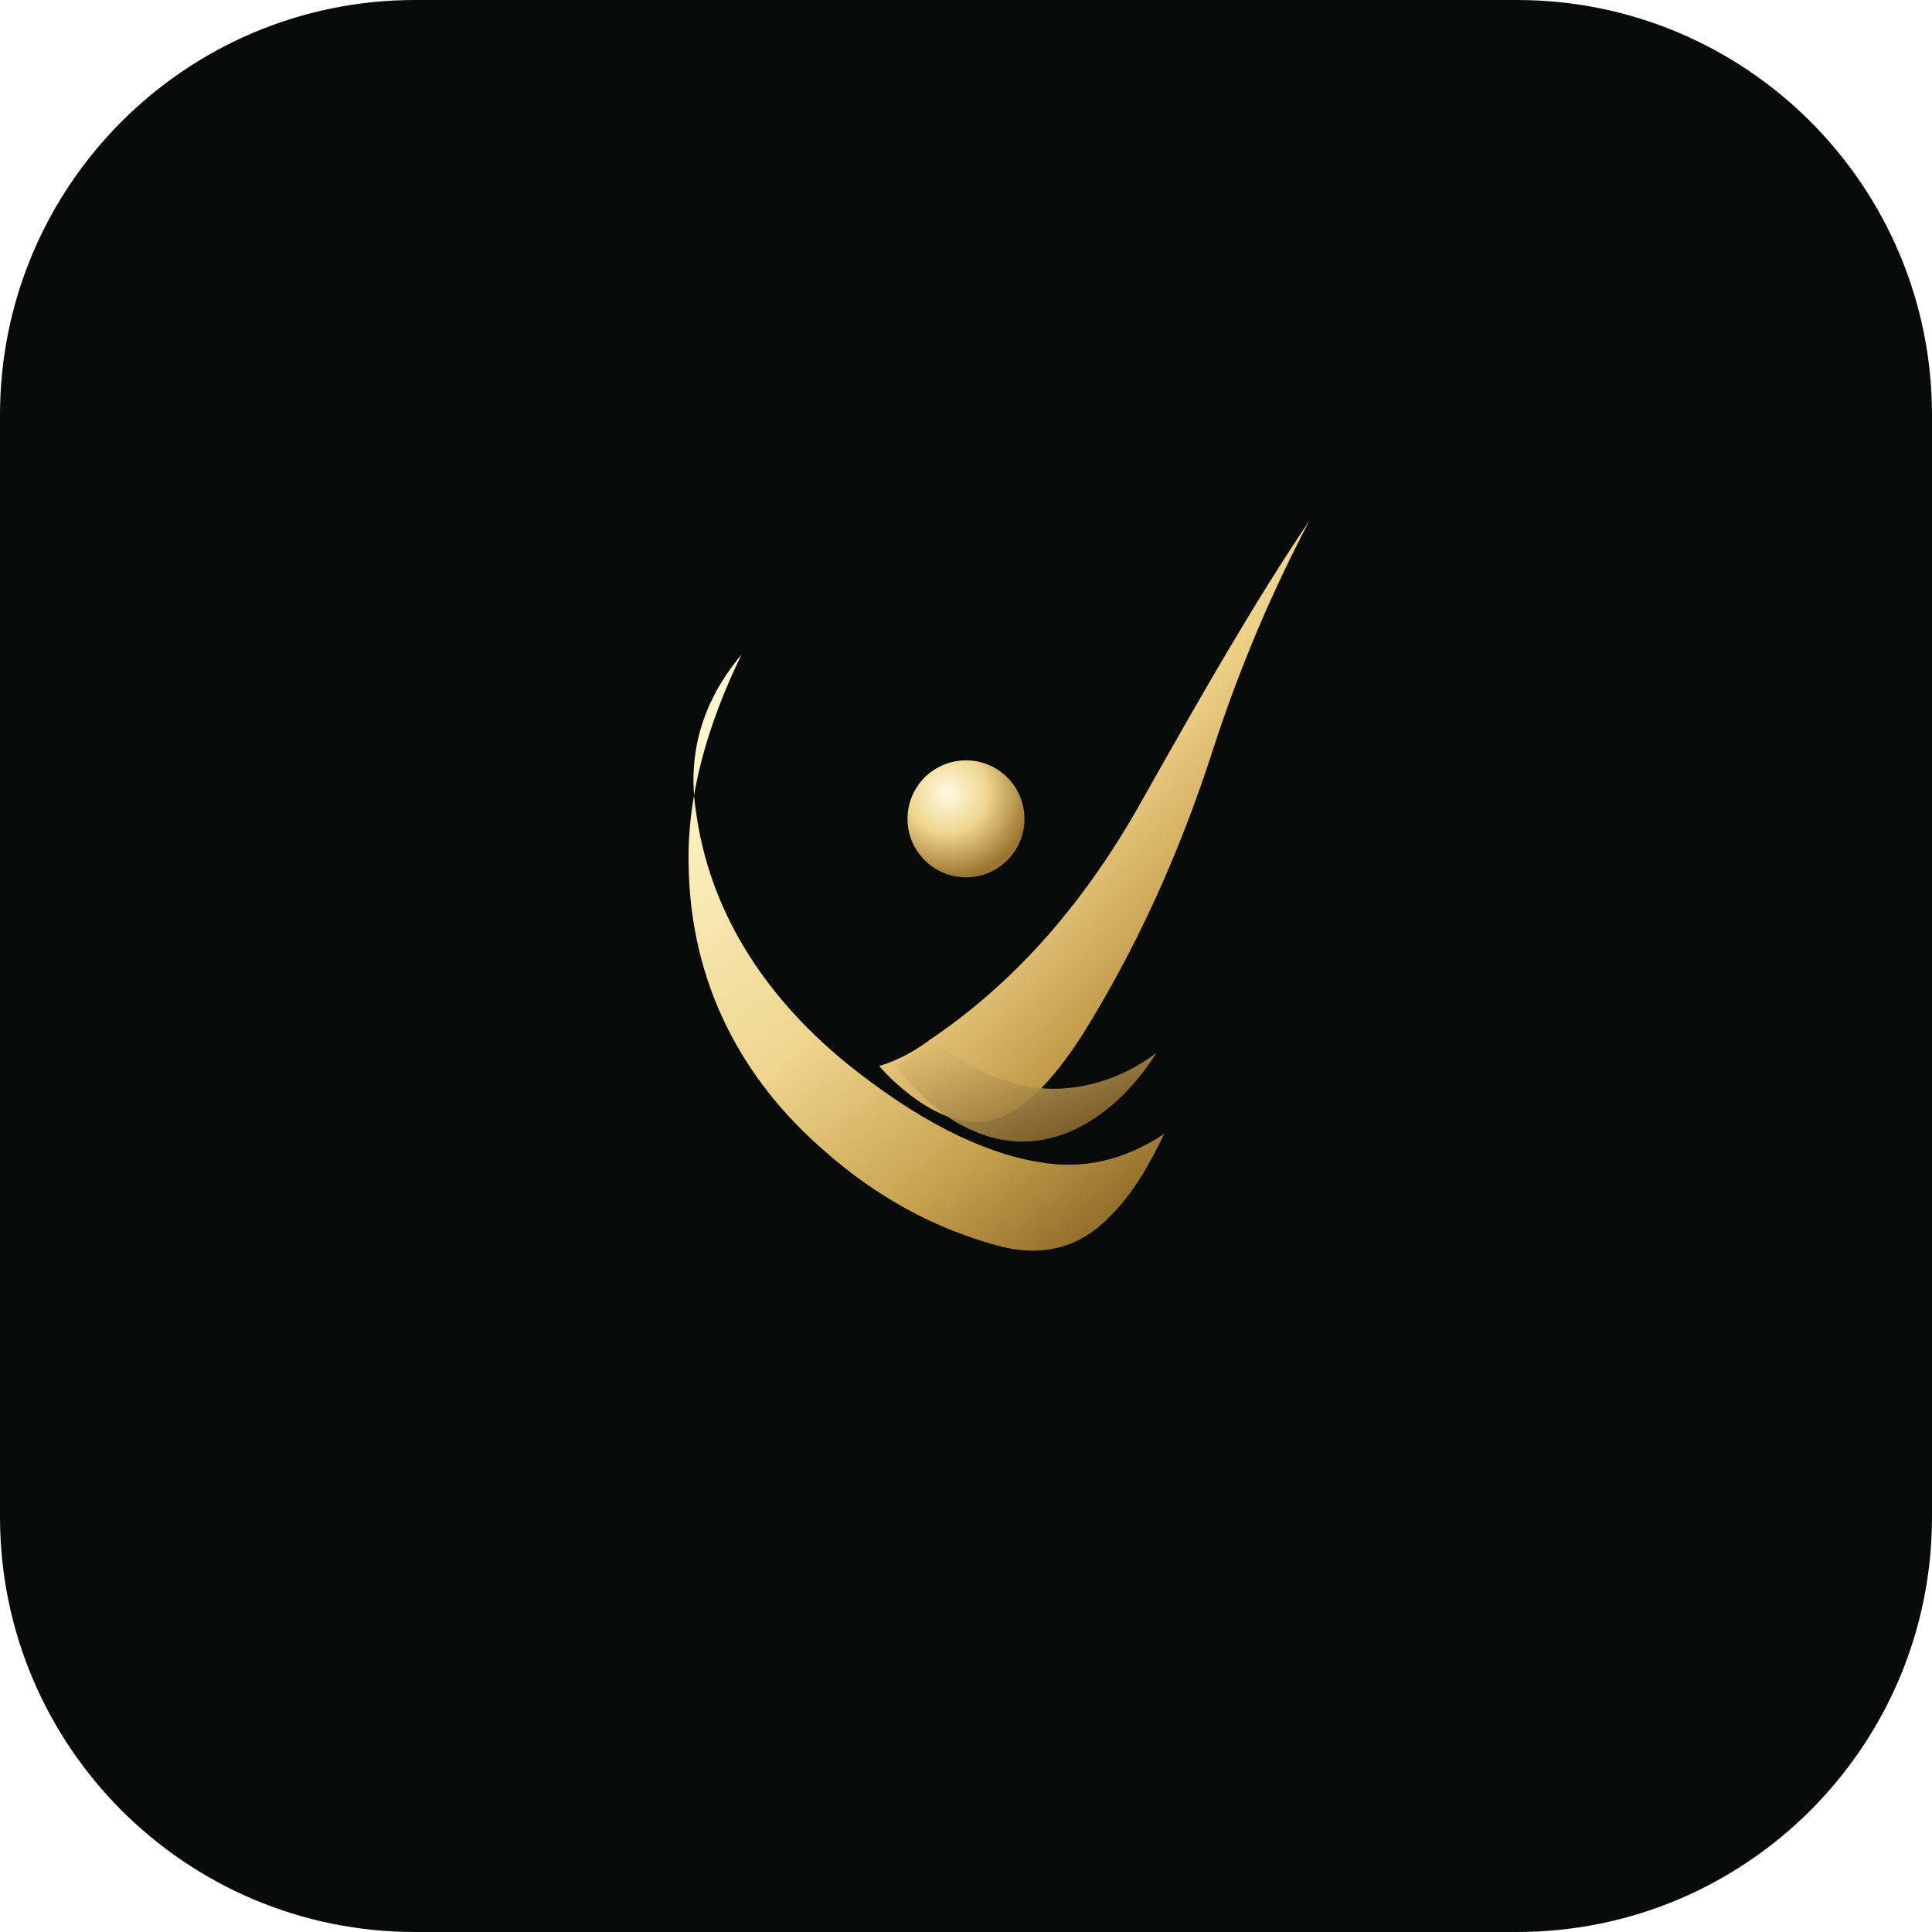
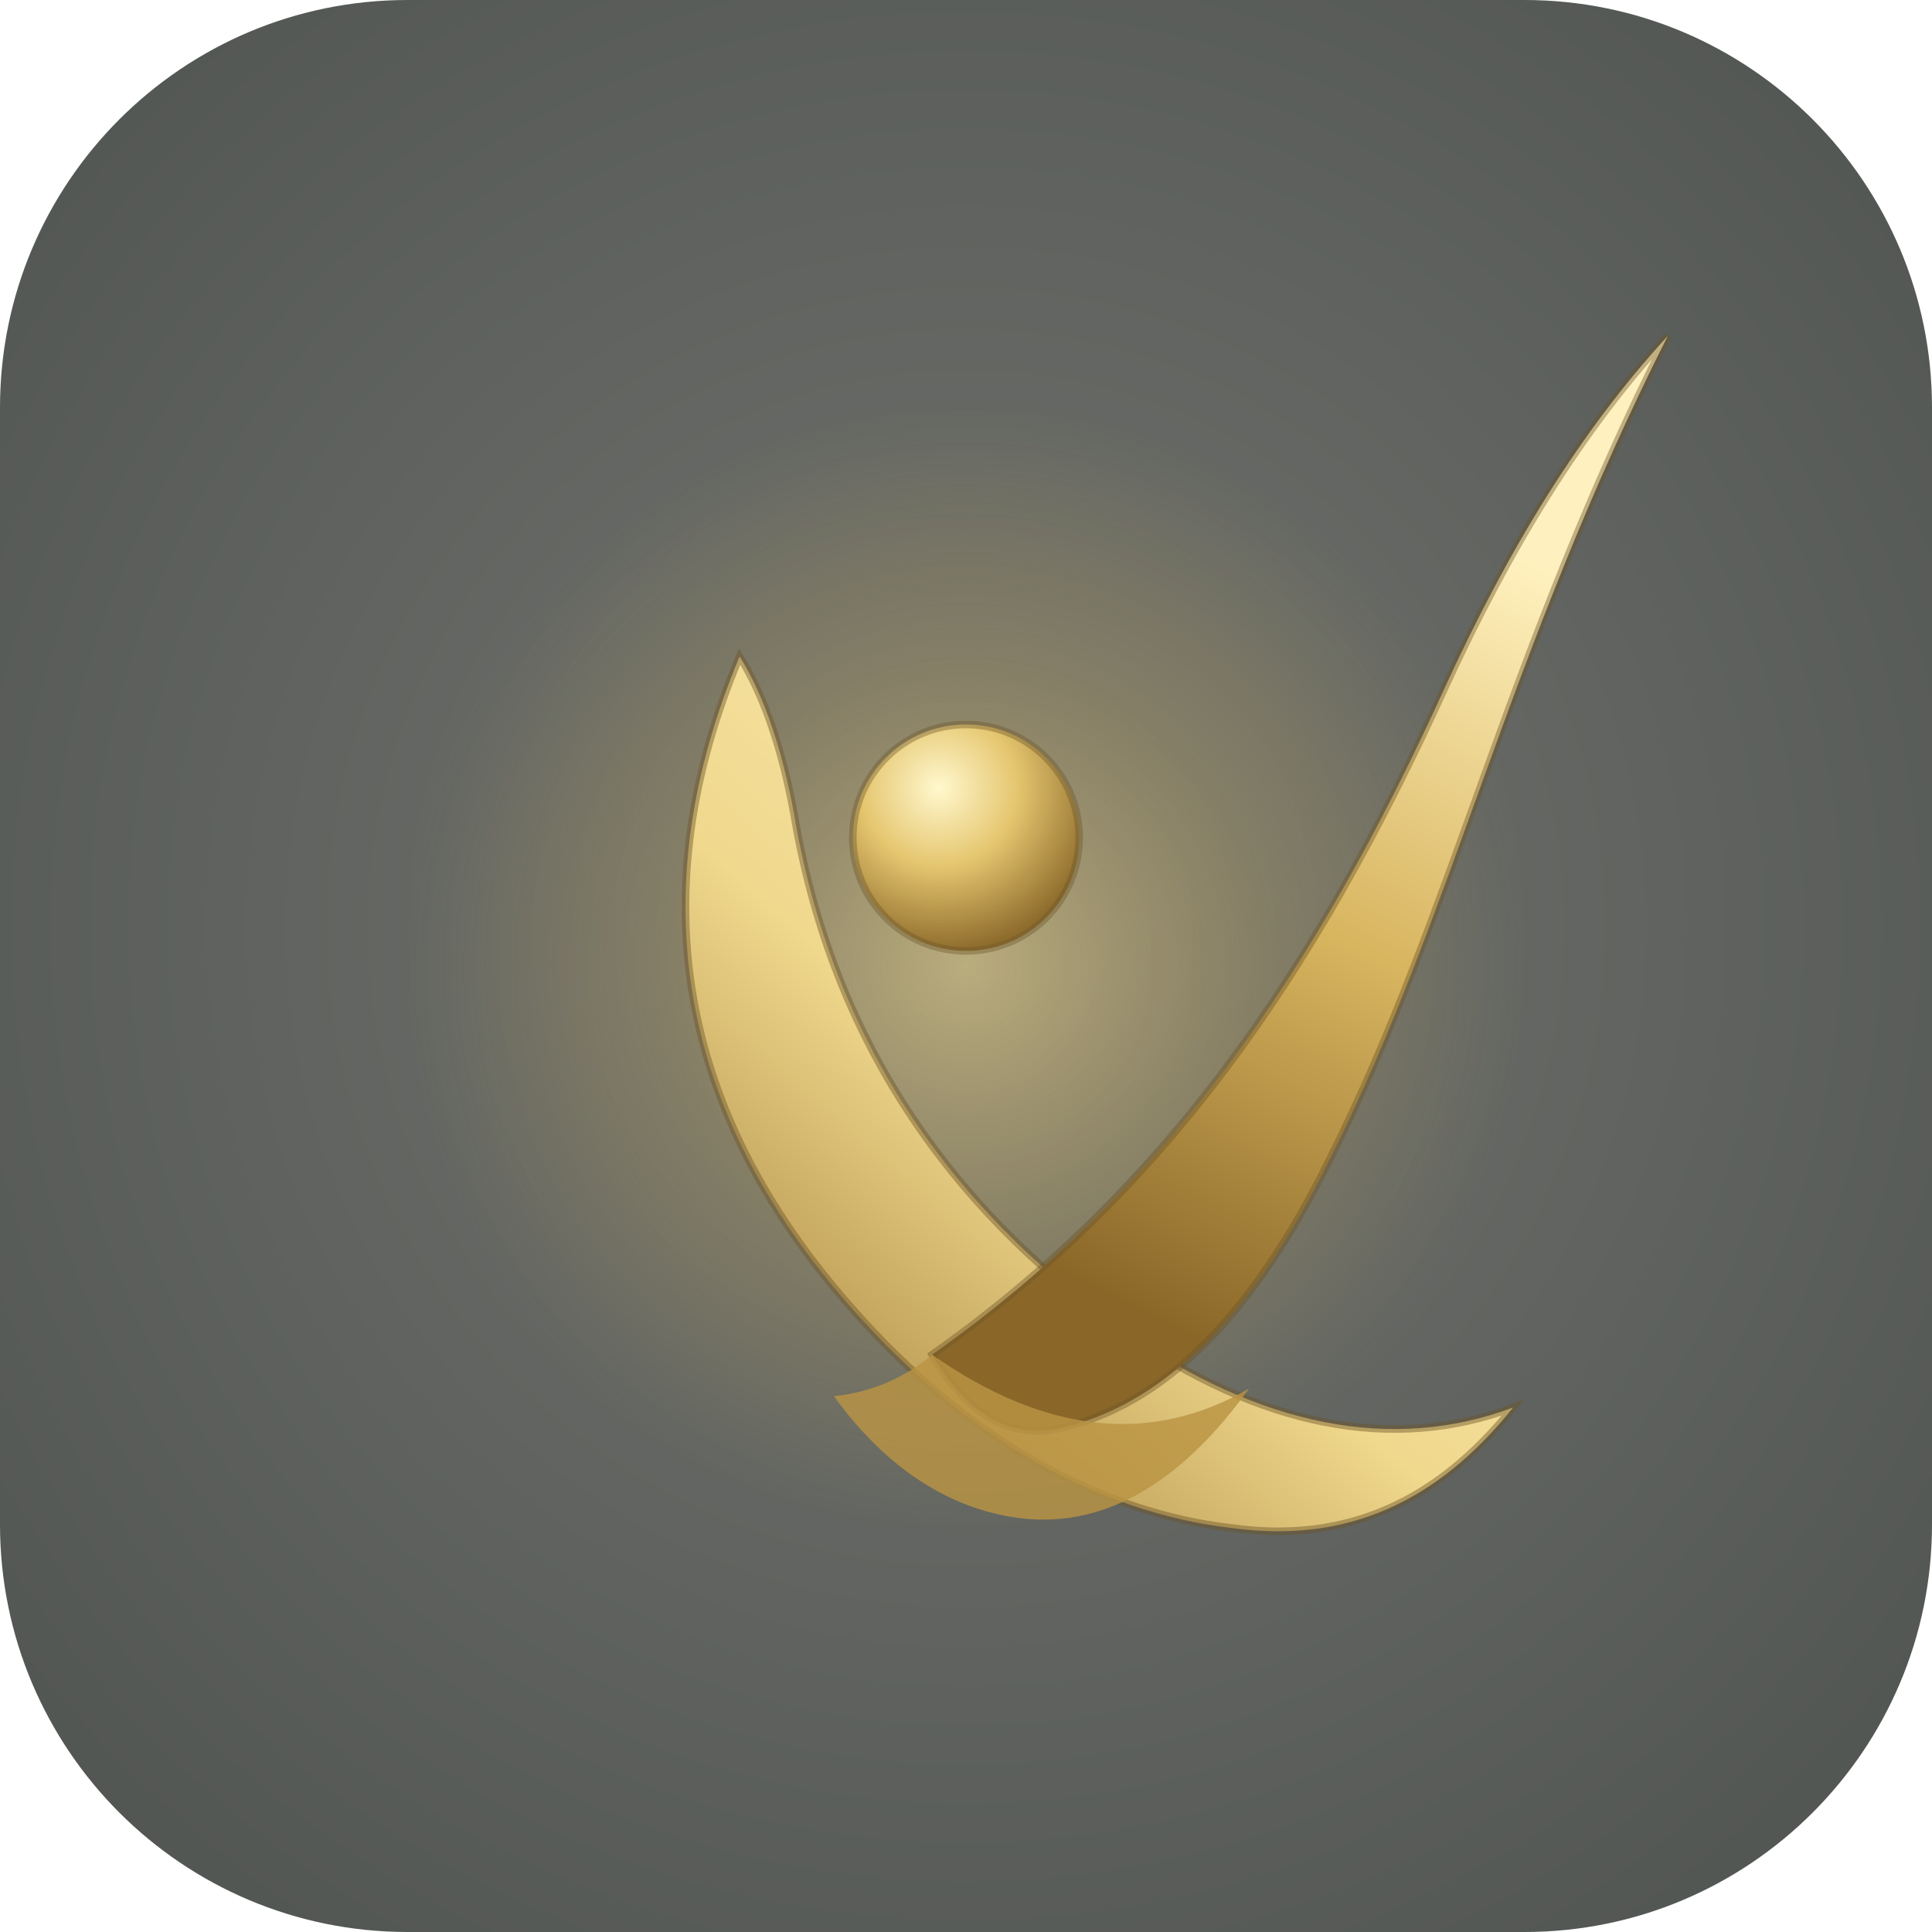
- <svg xmlns="http://www.w3.org/2000/svg" viewBox="0 0 1024 1024" role="img" aria-label="UNIGO">
+ <svg xmlns="http://www.w3.org/2000/svg" viewBox="0 0 512 512" role="img" aria-label="UNIGO">
  <defs>
-     <linearGradient id="leftGold" x1="0.2" y1="0" x2="0.85" y2="1">
-       <stop offset="0" stop-color="#fff7cf" />
-       <stop offset="0.48" stop-color="#efd58e" />
-       <stop offset="0.78" stop-color="#c6a04d" />
-       <stop offset="1" stop-color="#8d6928" />
+     <radialGradient id="bg" cx="50%" cy="48%" r="72%">
+       <stop offset="0" stop-color="#72746f" />
+       <stop offset="1" stop-color="#4e524f" />
+     </radialGradient>
+     <radialGradient id="halo" cx="50%" cy="50%" r="42%">
+       <stop offset="0" stop-color="#f5dc8a" stop-opacity=".55" />
+       <stop offset=".54" stop-color="#d6b45e" stop-opacity=".24" />
+       <stop offset="1" stop-color="#d6b45e" stop-opacity="0" />
+     </radialGradient>
+     <linearGradient id="goldA" x1="148" y1="365" x2="355" y2="131" gradientUnits="userSpaceOnUse">
+       <stop offset="0" stop-color="#9b7631" />
+       <stop offset=".42" stop-color="#f0d88d" />
+       <stop offset="1" stop-color="#fff4c4" />
    </linearGradient>
-     <linearGradient id="rightGold" x1="0.15" y1="0" x2="0.9" y2="1">
-       <stop offset="0" stop-color="#fff8d7" />
-       <stop offset="0.45" stop-color="#efd28a" />
-       <stop offset="0.74" stop-color="#bd9441" />
-       <stop offset="1" stop-color="#75531d" />
+     <linearGradient id="goldB" x1="283" y1="338" x2="382" y2="137" gradientUnits="userSpaceOnUse">
+       <stop offset="0" stop-color="#8a6728" />
+       <stop offset=".5" stop-color="#d8b55f" />
+       <stop offset="1" stop-color="#fff1bf" />
    </linearGradient>
-     <linearGradient id="innerGold" x1="0" y1="0" x2="1" y2="1">
-       <stop offset="0" stop-color="#e7c977" />
-       <stop offset="1" stop-color="#6f4e1a" />
-     </linearGradient>
-     <radialGradient id="orb" cx="34%" cy="28%" r="72%">
-       <stop offset="0" stop-color="#fffbe2" />
-       <stop offset="0.48" stop-color="#efd58e" />
-       <stop offset="1" stop-color="#9c7630" />
+     <radialGradient id="orb" cx="38%" cy="28%" r="72%">
+       <stop offset="0" stop-color="#fff8ce" />
+       <stop offset=".48" stop-color="#e5c66f" />
+       <stop offset="1" stop-color="#8f6d2d" />
    </radialGradient>
  </defs>
-   <rect width="1024" height="1024" rx="220" fill="#090a0a" />
-   <path d="M393 347c-18 37-29 75-28 112 1 62 28 113 72 151 27 24 58 41 91 50 25 7 45 1 61-16 11-11 20-26 28-43-21 14-43 19-66 15-31-5-66-23-103-53-45-37-72-82-79-132-5-31 3-59 24-84z" fill="url(#leftGold)" />
-   <path d="M493 551c46-31 83-74 113-128 31-55 59-104 88-147-20 38-37 78-51 121-18 56-41 106-69 151-18 28-34 43-50 46-13 2-25-2-38-11-7-5-14-11-20-18 10-3 19-8 27-14z" fill="url(#rightGold)" />
-   <path d="M493 551c24 18 47 27 69 26 18-1 35-7 51-19-12 19-27 33-44 41-20 9-40 8-60-3-13-7-24-18-34-31 6-3 12-8 18-14z" fill="url(#innerGold)" opacity=".9" />
-   <circle cx="512" cy="434" r="31" fill="url(#orb)" />
+   <rect width="512" height="512" rx="108" fill="url(#bg)" />
+   <circle cx="256" cy="256" r="178" fill="url(#halo)" />
+   <path d="M196 174c-26 62-17 120 30 173 30 34 65 54 101 58 30 4 54-7 74-32-32 12-67 5-103-20-48-34-77-79-87-134-3-18-8-34-15-45Z" fill="url(#goldA)" stroke="#6d5528" stroke-opacity=".45" stroke-width="2" />
+   <path d="M247 359c61-43 101-100 136-177 17-37 36-68 59-93-42 83-57 153-89 217-20 41-43 65-70 72-14 4-26-2-36-19Z" fill="url(#goldB)" stroke="#6d5528" stroke-opacity=".42" stroke-width="2" />
+   <path d="M247 359c30 21 58 24 84 9-18 25-39 38-63 34-18-3-34-14-47-32 10-1 19-5 26-11Z" fill="#b99443" opacity=".82" />
+   <circle cx="256" cy="222" r="30" fill="url(#orb)" stroke="#6d5528" stroke-opacity=".4" stroke-width="2" />
</svg>
